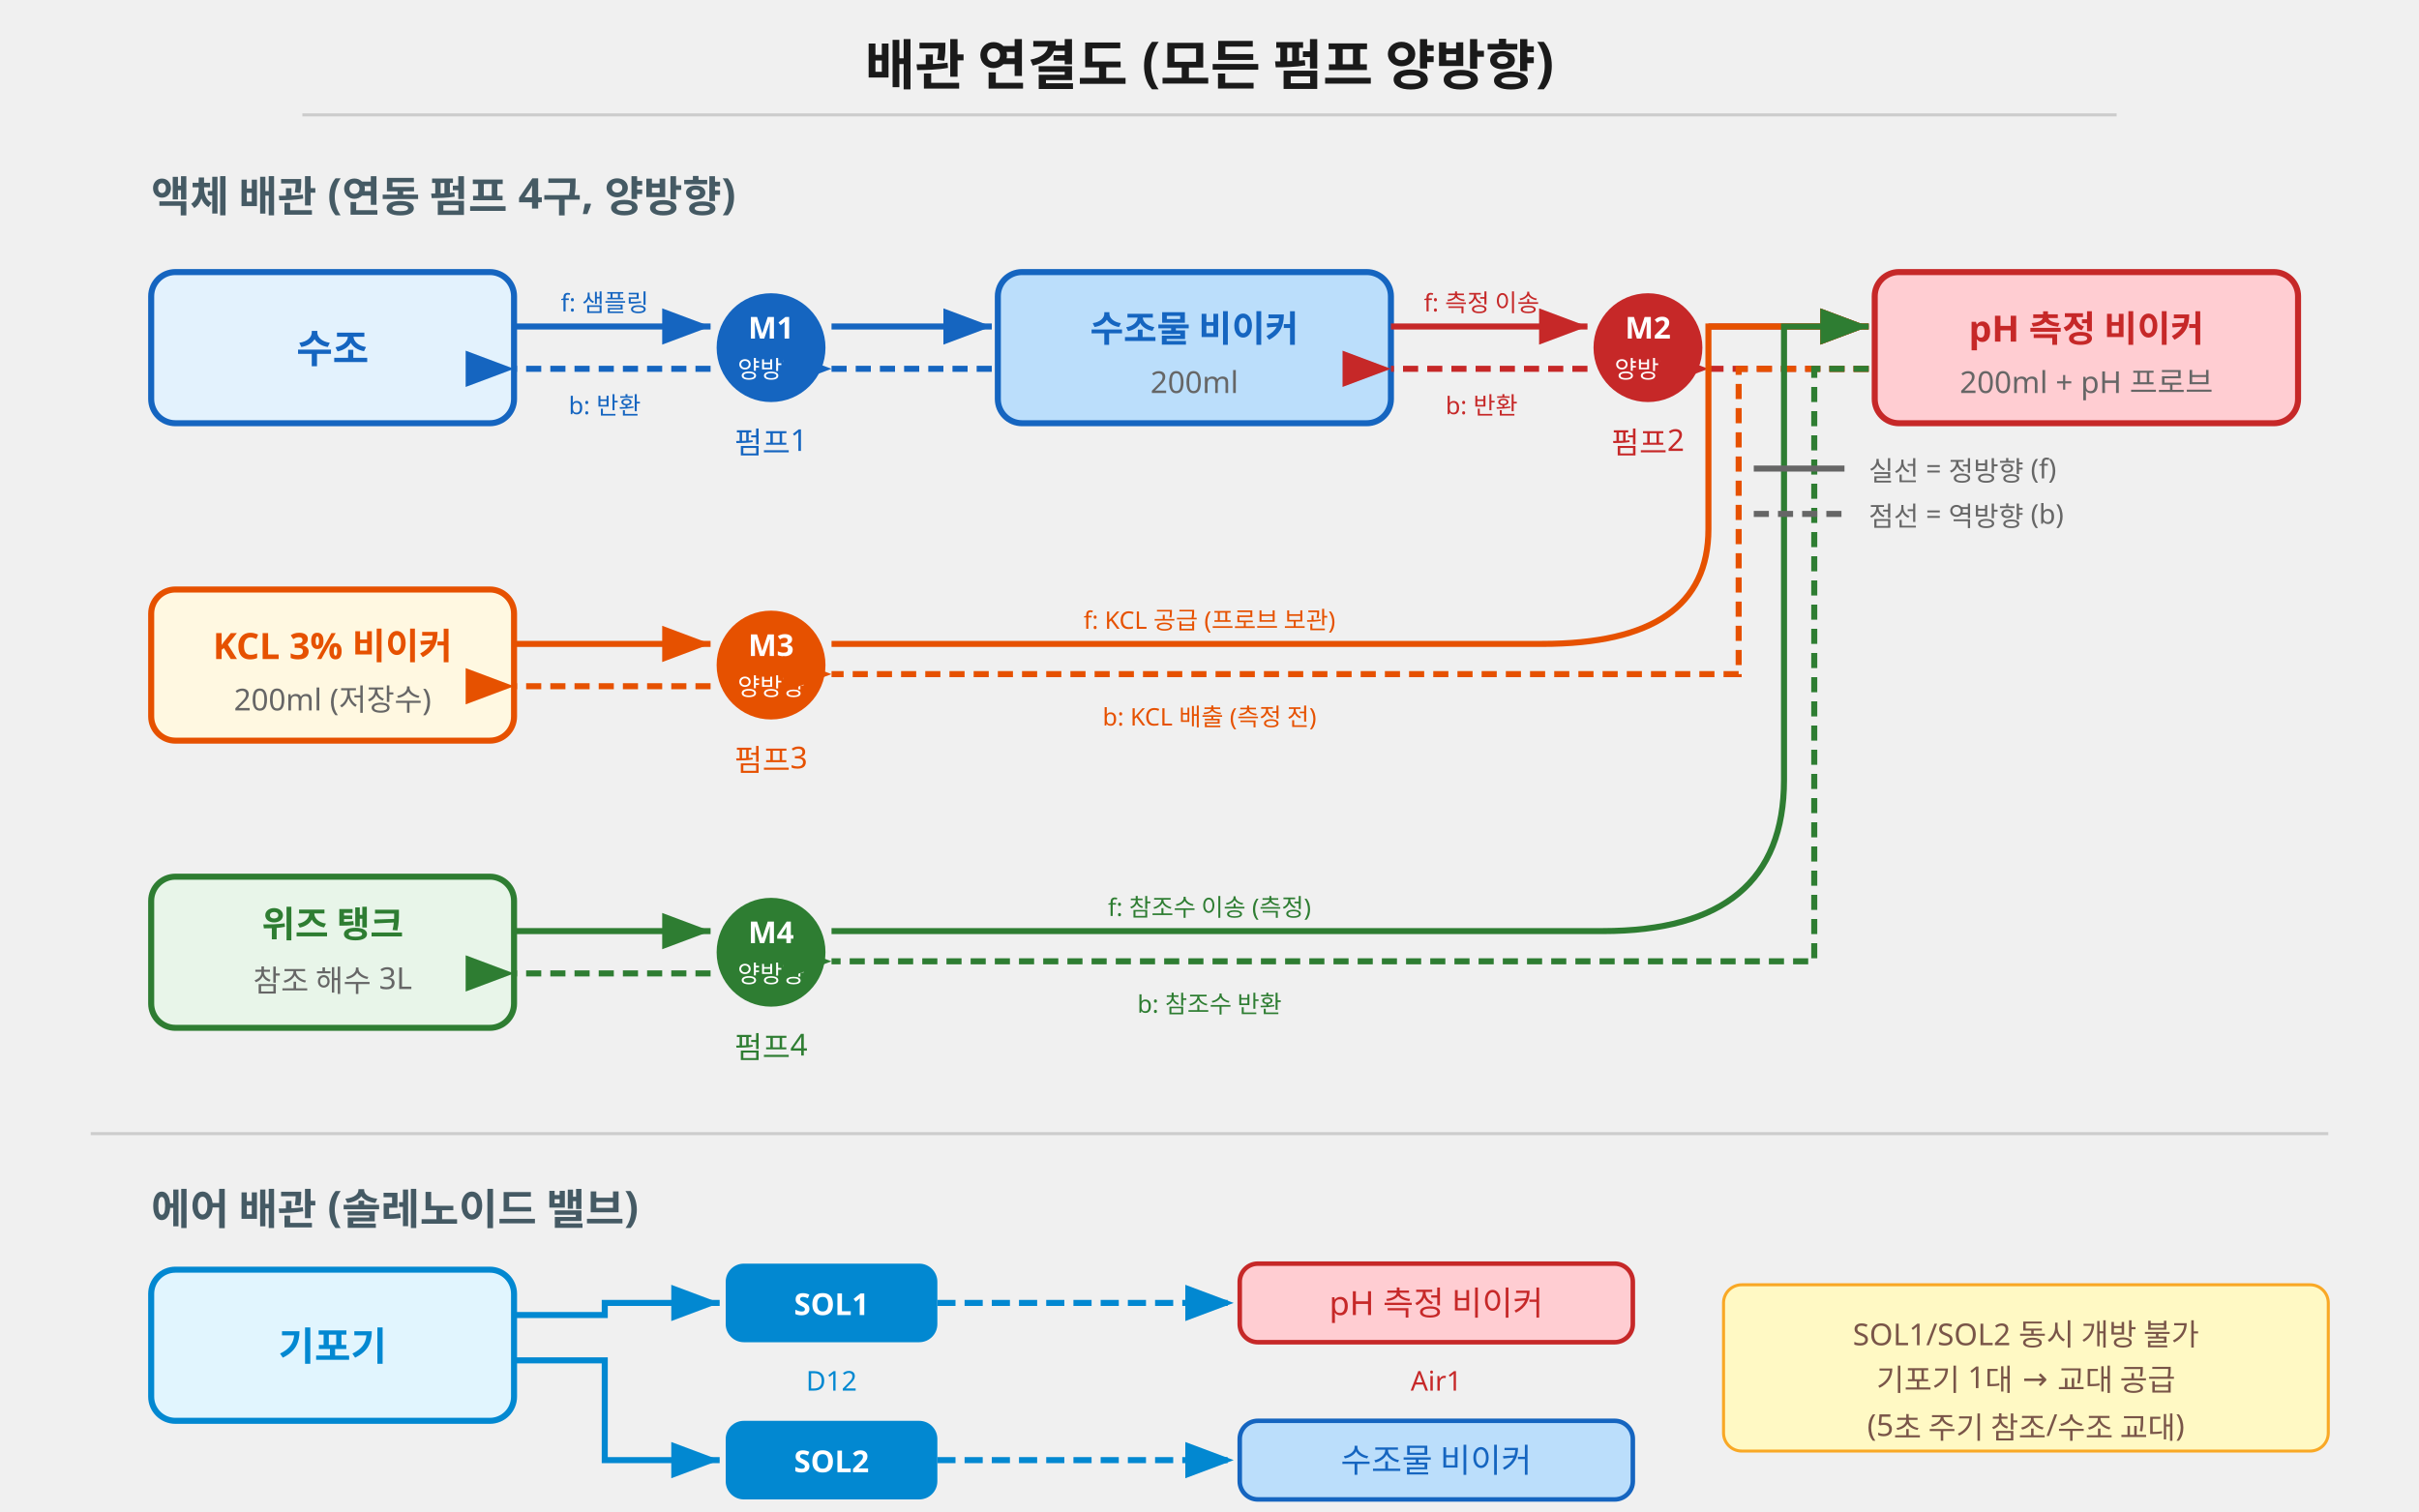
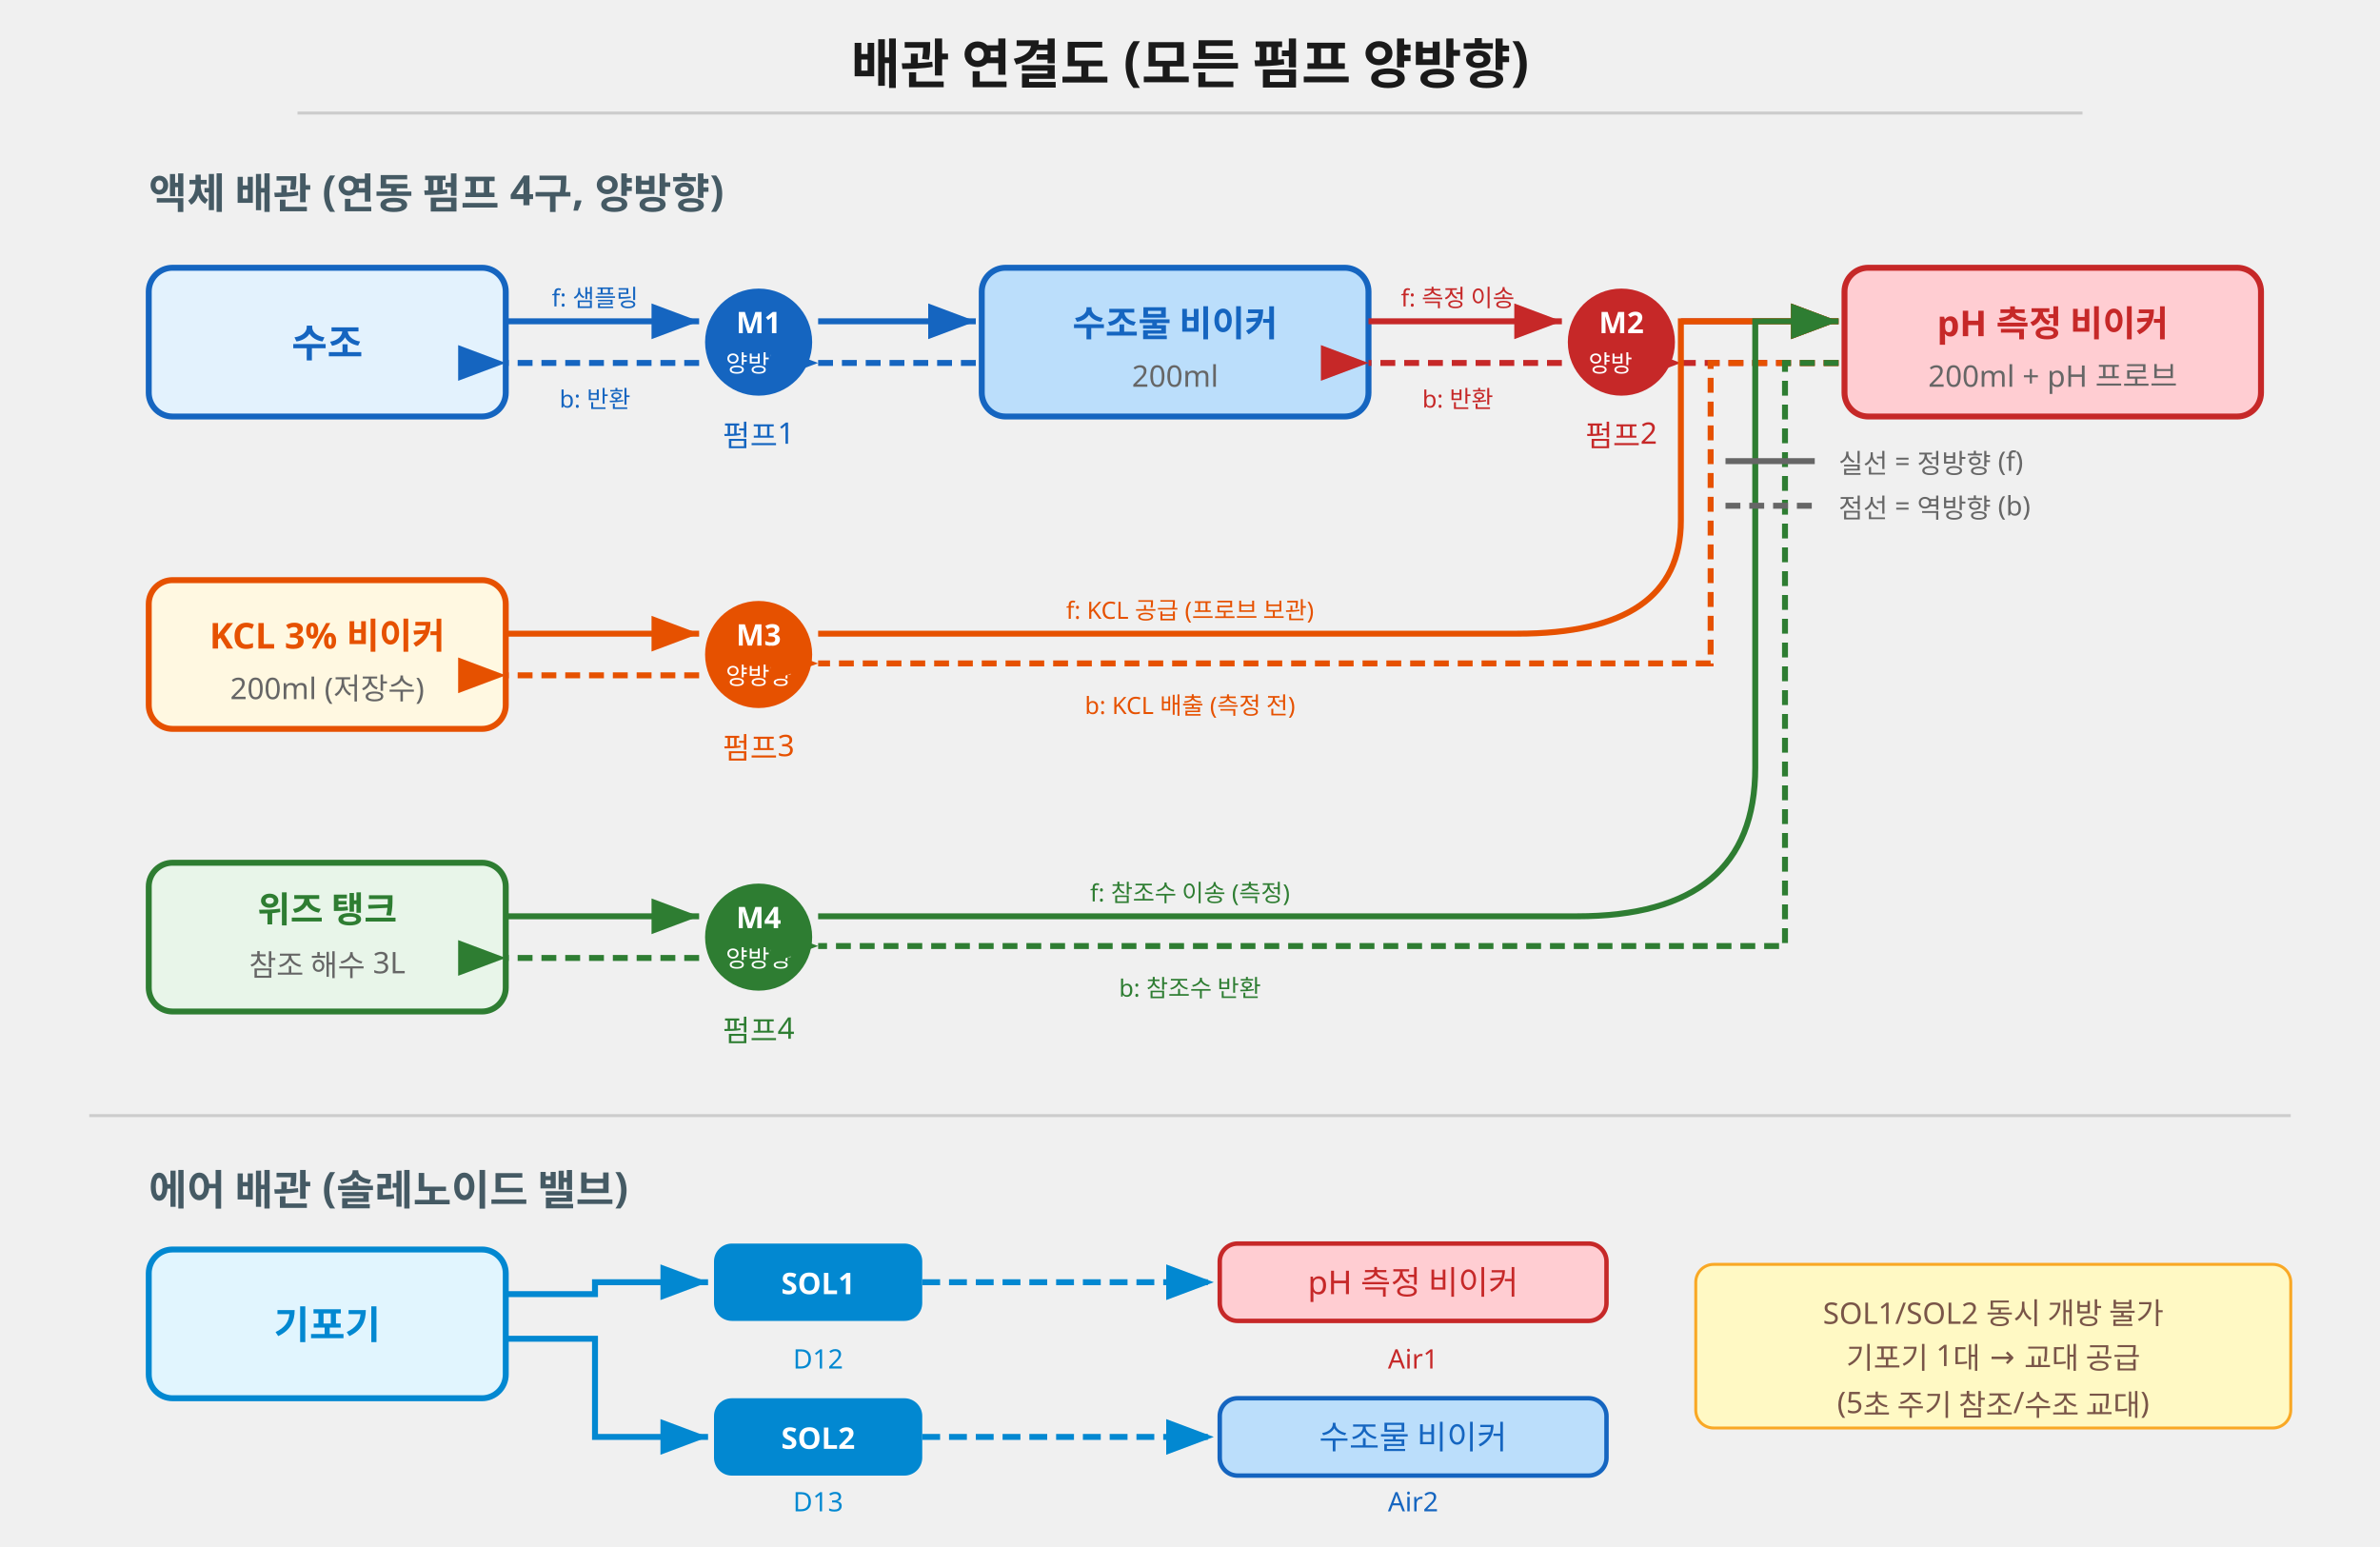
- <svg xmlns="http://www.w3.org/2000/svg" viewBox="0 0 800 500" font-family="'Malgun Gothic', 'Apple SD Gothic Neo', sans-serif" font-size="12">
+ <svg xmlns="http://www.w3.org/2000/svg" viewBox="0 0 800 520" font-family="'Malgun Gothic', 'Apple SD Gothic Neo', sans-serif" font-size="12">
  <defs>
    <marker id="arr-b" markerWidth="8" markerHeight="6" refX="8" refY="3" orient="auto">
      <path d="M0,0 L8,3 L0,6 Z" fill="#1565C0" />
    </marker>
    <marker id="arr-b-rev" markerWidth="8" markerHeight="6" refX="0" refY="3" orient="auto">
      <path d="M8,0 L0,3 L8,6 Z" fill="#1565C0" />
    </marker>
    <marker id="arr-r" markerWidth="8" markerHeight="6" refX="8" refY="3" orient="auto">
      <path d="M0,0 L8,3 L0,6 Z" fill="#C62828" />
    </marker>
    <marker id="arr-r-rev" markerWidth="8" markerHeight="6" refX="0" refY="3" orient="auto">
      <path d="M8,0 L0,3 L8,6 Z" fill="#C62828" />
    </marker>
    <marker id="arr-o" markerWidth="8" markerHeight="6" refX="8" refY="3" orient="auto">
      <path d="M0,0 L8,3 L0,6 Z" fill="#E65100" />
    </marker>
    <marker id="arr-o-rev" markerWidth="8" markerHeight="6" refX="0" refY="3" orient="auto">
      <path d="M8,0 L0,3 L8,6 Z" fill="#E65100" />
    </marker>
    <marker id="arr-g" markerWidth="8" markerHeight="6" refX="8" refY="3" orient="auto">
      <path d="M0,0 L8,3 L0,6 Z" fill="#2E7D32" />
    </marker>
    <marker id="arr-g-rev" markerWidth="8" markerHeight="6" refX="0" refY="3" orient="auto">
      <path d="M8,0 L0,3 L8,6 Z" fill="#2E7D32" />
    </marker>
    <marker id="arr-air" markerWidth="8" markerHeight="6" refX="8" refY="3" orient="auto">
      <path d="M0,0 L8,3 L0,6 Z" fill="#0288D1" />
    </marker>
  </defs>
  <text x="400" y="28" text-anchor="middle" font-size="18" font-weight="bold" fill="#1a1a1a">배관 연결도 (모든 펌프 양방향)</text>
  <line x1="100" y1="38" x2="700" y2="38" stroke="#ccc" stroke-width="1" />
  <text x="50" y="70" font-size="14" font-weight="bold" fill="#455A64">액체 배관 (연동 펌프 4구, 양방향)</text>
  <rect x="50" y="90" width="120" height="50" rx="8" fill="#E3F2FD" stroke="#1565C0" stroke-width="2" />
  <text x="110" y="120" text-anchor="middle" font-size="13" font-weight="bold" fill="#1565C0">수조</text>
  <circle cx="255" cy="115" r="18" fill="#1565C0" />
  <text x="255" y="112" text-anchor="middle" font-size="10" fill="white" font-weight="bold">M1</text>
  <text x="255" y="125" text-anchor="middle" font-size="8" fill="white">양방향</text>
  <text x="255" y="150" text-anchor="middle" font-size="10" fill="#1565C0">펌프1</text>
  <rect x="330" y="90" width="130" height="50" rx="8" fill="#BBDEFB" stroke="#1565C0" stroke-width="2" />
  <text x="395" y="113" text-anchor="middle" font-size="12" font-weight="bold" fill="#1565C0">수조물 비이커</text>
  <text x="395" y="130" text-anchor="middle" font-size="10" fill="#666">200ml</text>
  <line x1="170" y1="108" x2="235" y2="108" stroke="#1565C0" stroke-width="2" marker-end="url(#arr-b)" />
  <line x1="235" y1="122" x2="170" y2="122" stroke="#1565C0" stroke-width="2" stroke-dasharray="5,3" marker-end="url(#arr-b-rev)" />
  <line x1="275" y1="108" x2="328" y2="108" stroke="#1565C0" stroke-width="2" marker-end="url(#arr-b)" />
  <line x1="328" y1="122" x2="275" y2="122" stroke="#1565C0" stroke-width="2" stroke-dasharray="5,3" marker-end="url(#arr-b-rev)" />
  <text x="200" y="103" text-anchor="middle" font-size="8" fill="#1565C0">f: 샘플링</text>
  <text x="200" y="137" text-anchor="middle" font-size="8" fill="#1565C0">b: 반환</text>
  <circle cx="545" cy="115" r="18" fill="#C62828" />
  <text x="545" y="112" text-anchor="middle" font-size="10" fill="white" font-weight="bold">M2</text>
  <text x="545" y="125" text-anchor="middle" font-size="8" fill="white">양방향</text>
  <text x="545" y="150" text-anchor="middle" font-size="10" fill="#C62828">펌프2</text>
  <rect x="620" y="90" width="140" height="50" rx="8" fill="#FFCDD2" stroke="#C62828" stroke-width="2" />
  <text x="690" y="113" text-anchor="middle" font-size="12" font-weight="bold" fill="#C62828">pH 측정 비이커</text>
  <text x="690" y="130" text-anchor="middle" font-size="10" fill="#666">200ml + pH 프로브</text>
  <line x1="460" y1="108" x2="525" y2="108" stroke="#C62828" stroke-width="2" marker-end="url(#arr-r)" />
  <line x1="525" y1="122" x2="460" y2="122" stroke="#C62828" stroke-width="2" stroke-dasharray="5,3" marker-end="url(#arr-r-rev)" />
  <line x1="565" y1="108" x2="618" y2="108" stroke="#C62828" stroke-width="2" marker-end="url(#arr-r)" />
  <line x1="618" y1="122" x2="565" y2="122" stroke="#C62828" stroke-width="2" stroke-dasharray="5,3" marker-end="url(#arr-r-rev)" />
  <text x="490" y="103" text-anchor="middle" font-size="8" fill="#C62828">f: 측정 이송</text>
  <text x="490" y="137" text-anchor="middle" font-size="8" fill="#C62828">b: 반환</text>
  <rect x="50" y="195" width="120" height="50" rx="8" fill="#FFF8E1" stroke="#E65100" stroke-width="2" />
  <text x="110" y="218" text-anchor="middle" font-size="12" font-weight="bold" fill="#E65100">KCL 3% 비이커</text>
  <text x="110" y="235" text-anchor="middle" font-size="10" fill="#666">200ml (저장수)</text>
  <circle cx="255" cy="220" r="18" fill="#E65100" />
  <text x="255" y="217" text-anchor="middle" font-size="10" fill="white" font-weight="bold">M3</text>
  <text x="255" y="230" text-anchor="middle" font-size="8" fill="white">양방향</text>
  <text x="255" y="255" text-anchor="middle" font-size="10" fill="#E65100">펌프3</text>
  <line x1="170" y1="213" x2="235" y2="213" stroke="#E65100" stroke-width="2" marker-end="url(#arr-o)" />
  <line x1="235" y1="227" x2="170" y2="227" stroke="#E65100" stroke-width="2" stroke-dasharray="5,3" marker-end="url(#arr-o-rev)" />
  <path d="M275,213 L510,213 Q565,213 565,175 L565,108 L618,108" fill="none" stroke="#E65100" stroke-width="2" marker-end="url(#arr-o)" />
  <path d="M618,122 L575,122 Q575,180 575,223 L275,223" fill="none" stroke="#E65100" stroke-width="2" stroke-dasharray="5,3" marker-end="url(#arr-o-rev)" />
  <text x="400" y="208" text-anchor="middle" font-size="8" fill="#E65100">f: KCL 공급 (프로브 보관)</text>
  <text x="400" y="240" text-anchor="middle" font-size="8" fill="#E65100">b: KCL 배출 (측정 전)</text>
  <rect x="50" y="290" width="120" height="50" rx="8" fill="#E8F5E9" stroke="#2E7D32" stroke-width="2" />
  <text x="110" y="310" text-anchor="middle" font-size="12" font-weight="bold" fill="#2E7D32">위즈 탱크</text>
  <text x="110" y="328" text-anchor="middle" font-size="10" fill="#666">참조 해수 3L</text>
  <circle cx="255" cy="315" r="18" fill="#2E7D32" />
  <text x="255" y="312" text-anchor="middle" font-size="10" fill="white" font-weight="bold">M4</text>
  <text x="255" y="325" text-anchor="middle" font-size="8" fill="white">양방향</text>
  <text x="255" y="350" text-anchor="middle" font-size="10" fill="#2E7D32">펌프4</text>
  <line x1="170" y1="308" x2="235" y2="308" stroke="#2E7D32" stroke-width="2" marker-end="url(#arr-g)" />
  <line x1="235" y1="322" x2="170" y2="322" stroke="#2E7D32" stroke-width="2" stroke-dasharray="5,3" marker-end="url(#arr-g-rev)" />
  <path d="M275,308 L530,308 Q590,308 590,258 L590,108 L618,108" fill="none" stroke="#2E7D32" stroke-width="2" marker-end="url(#arr-g)" />
  <path d="M618,122 L600,122 Q600,270 600,318 L275,318" fill="none" stroke="#2E7D32" stroke-width="2" stroke-dasharray="5,3" marker-end="url(#arr-g-rev)" />
  <text x="400" y="303" text-anchor="middle" font-size="8" fill="#2E7D32">f: 참조수 이송 (측정)</text>
  <text x="400" y="335" text-anchor="middle" font-size="8" fill="#2E7D32">b: 참조수 반환</text>
  <line x1="30" y1="375" x2="770" y2="375" stroke="#ccc" stroke-width="1" />
  <text x="50" y="405" font-size="14" font-weight="bold" fill="#455A64">에어 배관 (솔레노이드 밸브)</text>
  <rect x="50" y="420" width="120" height="50" rx="8" fill="#E1F5FE" stroke="#0288D1" stroke-width="2" />
  <text x="110" y="450" text-anchor="middle" font-size="13" font-weight="bold" fill="#0288D1">기포기</text>
  <rect x="240" y="418" width="70" height="26" rx="6" fill="#0288D1" />
  <text x="275" y="435" text-anchor="middle" font-size="10" fill="white" font-weight="bold">SOL1</text>
  <text x="275" y="460" text-anchor="middle" font-size="9" fill="#0288D1">D12</text>
  <path d="M170,435 L200,435 L200,431 L238,431" fill="none" stroke="#0288D1" stroke-width="2" marker-end="url(#arr-air)" />
  <rect x="410" y="418" width="130" height="26" rx="6" fill="#FFCDD2" stroke="#C62828" stroke-width="1.5" />
  <text x="475" y="435" text-anchor="middle" font-size="11" fill="#C62828">pH 측정 비이커</text>
  <text x="475" y="460" text-anchor="middle" font-size="9" fill="#C62828">Air1</text>
  <line x1="310" y1="431" x2="408" y2="431" stroke="#0288D1" stroke-width="2" stroke-dasharray="6,3" marker-end="url(#arr-air)" />
  <rect x="240" y="470" width="70" height="26" rx="6" fill="#0288D1" />
  <text x="275" y="487" text-anchor="middle" font-size="10" fill="white" font-weight="bold">SOL2</text>
  <text x="275" y="508" text-anchor="middle" font-size="9" fill="#0288D1">D13</text>
  <path d="M170,450 L200,450 L200,483 L238,483" fill="none" stroke="#0288D1" stroke-width="2" marker-end="url(#arr-air)" />
  <rect x="410" y="470" width="130" height="26" rx="6" fill="#BBDEFB" stroke="#1565C0" stroke-width="1.5" />
  <text x="475" y="487" text-anchor="middle" font-size="11" fill="#1565C0">수조물 비이커</text>
  <text x="475" y="508" text-anchor="middle" font-size="9" fill="#1565C0">Air2</text>
  <line x1="310" y1="483" x2="408" y2="483" stroke="#0288D1" stroke-width="2" stroke-dasharray="6,3" marker-end="url(#arr-air)" />
  <rect x="570" y="425" width="200" height="55" rx="6" fill="#FFF9C4" stroke="#F9A825" stroke-width="1" />
  <text x="670" y="445" text-anchor="middle" font-size="10" fill="#795548">SOL1/SOL2 동시 개방 불가</text>
  <text x="670" y="460" text-anchor="middle" font-size="10" fill="#795548">기포기 1대 → 교대 공급</text>
  <text x="670" y="475" text-anchor="middle" font-size="10" fill="#795548">(5초 주기 참조/수조 교대)</text>
  <rect x="580" y="90" width="10" height="0" rx="0" fill="none" />
  <line x1="580" y1="155" x2="610" y2="155" stroke="#666" stroke-width="2" />
  <text x="618" y="159" font-size="9" fill="#666">실선 = 정방향 (f)</text>
  <line x1="580" y1="170" x2="610" y2="170" stroke="#666" stroke-width="2" stroke-dasharray="5,3" />
  <text x="618" y="174" font-size="9" fill="#666">점선 = 역방향 (b)</text>
</svg>
